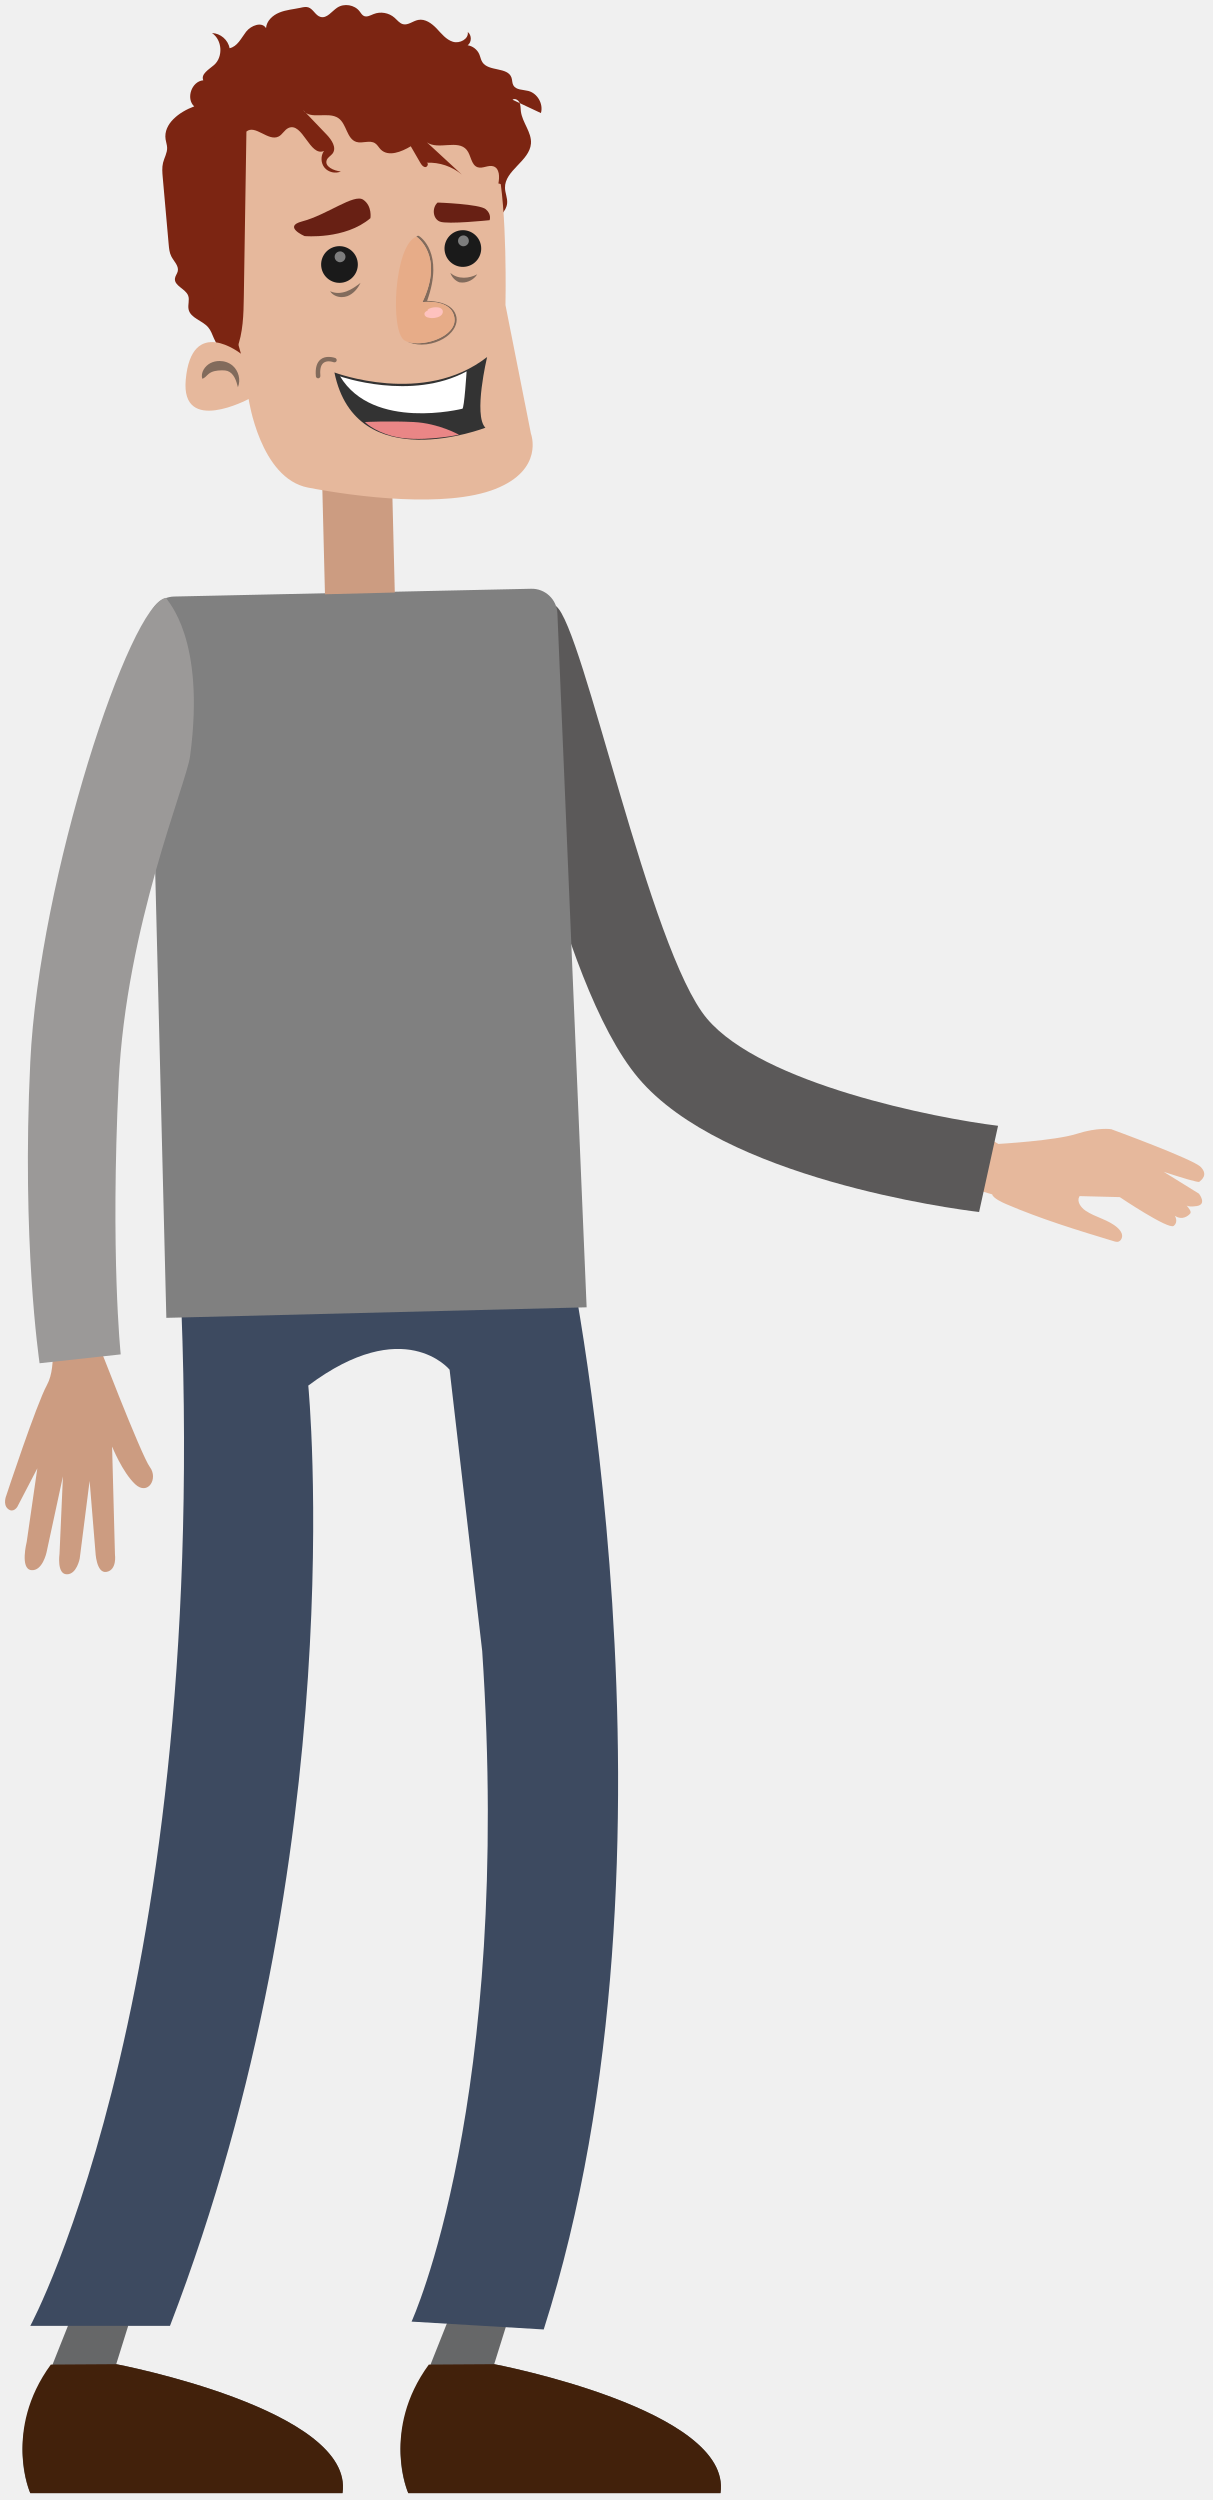
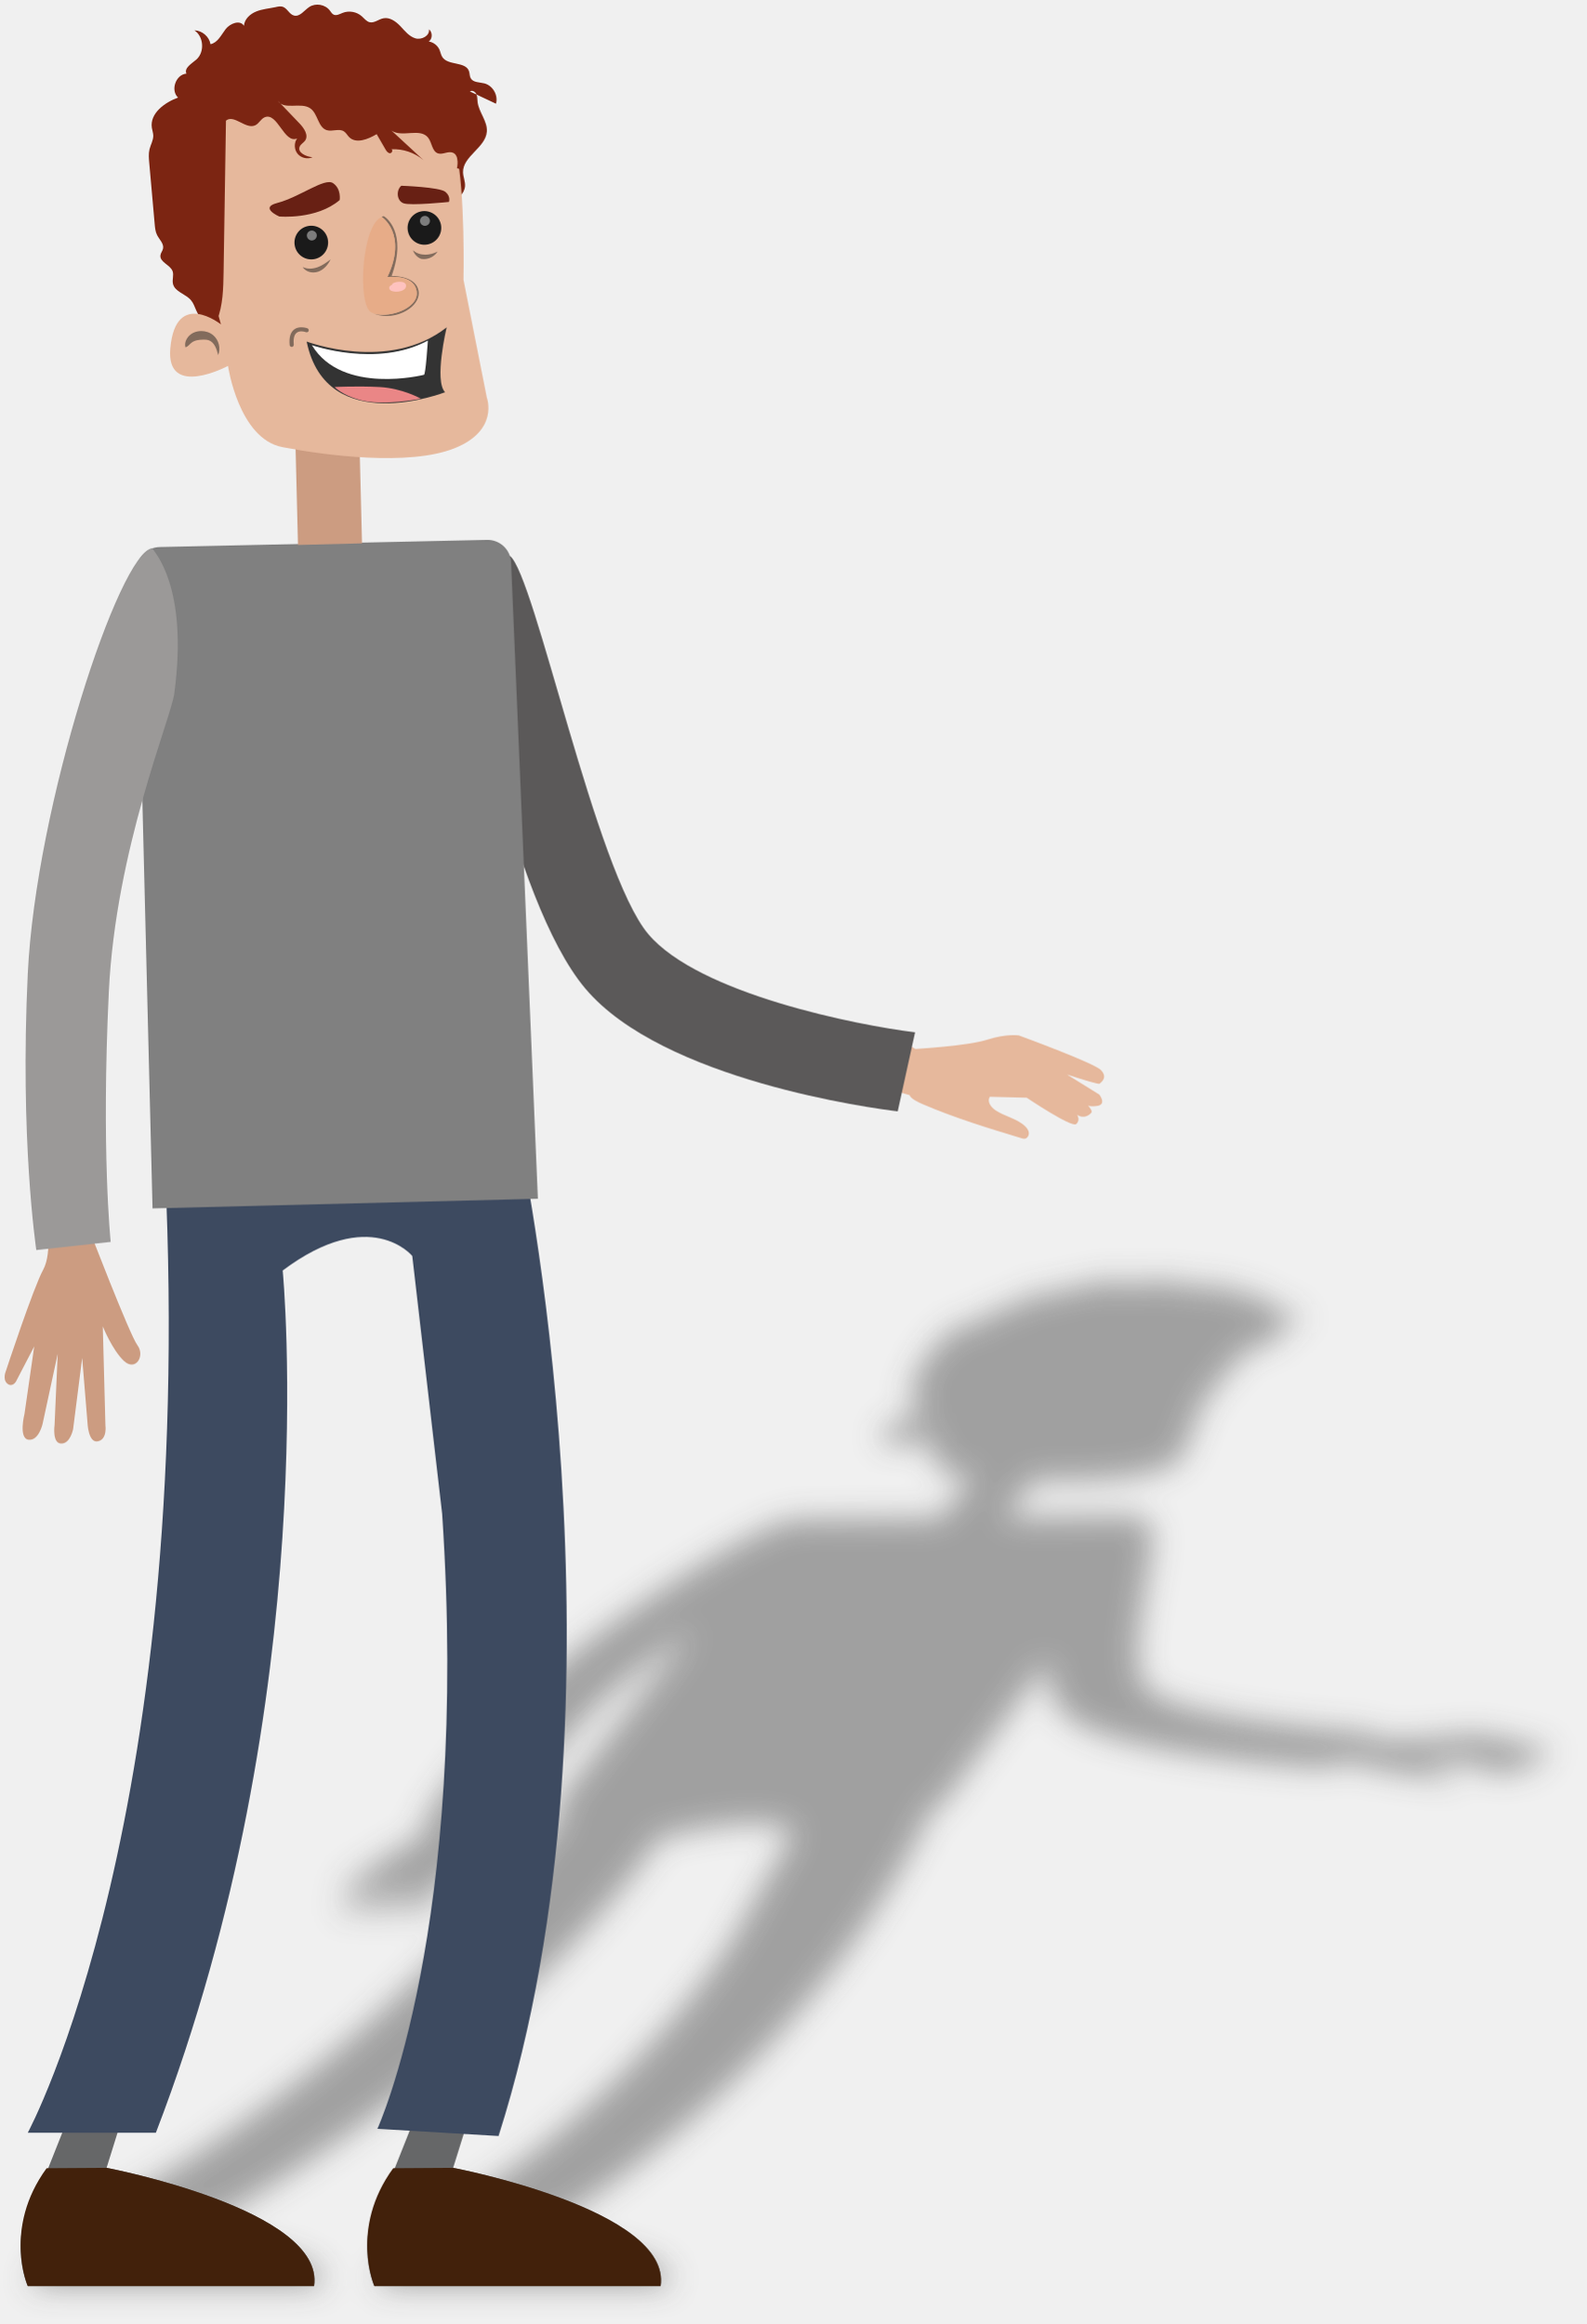
- <svg xmlns="http://www.w3.org/2000/svg" width="145px" height="299px" viewBox="0 0 145 299" version="1.1">
-   <defs />
+ <svg xmlns="http://www.w3.org/2000/svg" width="207px" height="303px" viewBox="0 0 207 303" version="1.1">
+   <defs>
+     <filter x="-3.0%" y="-4.6%" width="106.0%" height="109.1%" filterUnits="objectBoundingBox" id="filter-1">
+       <feGaussianBlur stdDeviation="2" in="SourceGraphic" />
+     </filter>
+   </defs>
  <g id="Page-1" stroke="none" stroke-width="1" fill-rule="evenodd">
    <g id="customer">
+       <path d="M104.515,198.184 L122.696,198.011 L126.911,192.577 C126.337,192.531 125.799,192.485 125.304,192.44 C119.987,191.955 122.092,187.772 122.092,187.772 C122.092,187.772 112.379,189.685 115.413,186.758 C117.209,185.025 119.161,184.69 120.656,184.783 C120.569,184.368 120.587,184.152 120.401,183.989 C120,183.623 118.68,183.509 118.845,183.042 C118.931,182.804 119.399,182.548 119.397,182.323 C119.392,181.953 118.124,181.807 118.574,181.411 C118.728,181.274 119.051,181.164 119.227,181.031 C119.607,180.745 119.186,180.507 119.103,180.247 C119.043,180.053 119.18,179.832 119.316,179.616 C120.059,178.439 120.798,177.267 121.541,176.09 C121.702,175.834 121.874,175.565 122.224,175.314 C122.592,175.05 123.159,174.798 123.369,174.525 C123.485,174.375 123.48,174.23 123.554,174.08 C123.962,173.255 126.413,172.629 128.422,172.343 C127.744,171.929 129.225,171.016 130.654,170.968 C130.597,170.641 131.805,170.394 132.613,170.161 C134.08,169.733 134.697,168.834 133.767,168.477 C134.764,168.486 135.401,168.838 135.206,169.275 C136.211,169.191 137.046,168.741 137.905,168.406 C138.761,168.076 140.252,167.855 140.447,168.217 C140.82,167.838 141.805,167.538 142.718,167.397 C143.636,167.251 144.533,167.225 145.44,167.146 C145.777,167.115 146.132,167.079 146.404,167.119 C146.94,167.203 146.907,167.556 147.46,167.626 C148.149,167.719 149.039,167.331 149.86,167.137 C150.893,166.894 152.067,166.983 152.378,167.335 C152.98,167.653 153.489,167.542 153.924,167.476 C154.881,167.326 155.827,167.406 156.277,167.67 C156.496,167.794 156.628,167.961 157.004,168.01 C157.567,168.076 158.33,167.838 158.998,167.785 C159.891,167.71 160.472,167.966 160.832,168.234 C161.189,168.508 161.48,168.825 162.199,168.935 C162.919,169.046 164.237,168.79 164.407,168.42 C164.755,168.587 164.435,168.962 163.81,169.12 C164.377,169.16 164.763,169.345 164.806,169.588 C164.827,169.729 164.748,169.883 164.827,170.011 C165.146,170.518 167.651,170.253 167.632,170.822 C167.627,170.954 167.468,171.104 167.516,171.228 C167.618,171.483 168.472,171.457 169.056,171.527 C170.051,171.651 170.313,172.215 169.597,172.696 C168.662,172.458 167.723,172.224 166.785,171.99 C167.144,171.902 167.466,172.003 167.494,172.145 C167.525,172.281 167.37,172.44 167.283,172.59 C166.938,173.189 167.673,173.705 167.065,174.305 C166.126,175.23 162.735,175.715 162.015,176.641 C161.806,176.91 161.881,177.174 161.606,177.443 C161.425,177.619 161.131,177.772 160.779,177.91 C159.208,180.243 156.933,182.817 156.933,182.817 L154.336,189.601 C154.336,189.601 154.391,191.492 147.638,192.515 C143.982,193.068 139.297,193.143 134.926,193.018 L131.115,197.93 L147.557,197.774 C148.941,197.759 149.805,198.145 149.771,198.691 C152.124,199.793 145.826,216.826 149.723,220.436 C153.445,223.888 172.719,225.687 179.832,226.088 L178.718,226.925 C179.069,227.044 186.062,226.872 188.891,226.511 C191.715,226.154 193.224,226.268 193.224,226.268 C193.224,226.268 201.692,227.842 202.262,228.257 C202.831,228.671 201.816,228.935 201.443,229.041 C201.275,229.09 199.517,228.825 197.631,228.517 L200.883,229.667 C200.883,229.667 201.426,230.231 200.072,230.32 C199.302,230.368 199.004,230.333 198.885,230.293 C199.014,230.399 199.226,230.615 198.981,230.707 C198.652,230.831 197.711,231.095 197.024,230.831 C197.024,230.831 197.234,231.144 196.45,231.364 C195.667,231.585 191.262,229.848 191.262,229.848 L186.511,229.795 C185.901,230.095 186.161,230.403 186.582,230.566 C187.487,230.923 188.936,231.038 189.651,231.466 C189.828,231.571 189.957,231.704 189.862,231.862 C189.772,232.017 189.389,232.193 189.023,232.206 C184.775,231.598 180.909,231.012 177.377,230.218 C177.017,230.139 176.034,229.901 176.124,229.702 L175.198,229.569 L173.783,230.633 C170.811,230.469 144.607,228.86 138.904,223.566 C137.19,221.978 136.65,219.398 136.743,216.543 L122.661,235.658 L121.673,235.669 C117.539,244.777 104.144,269.319 72.677,289.548 L68.233,289.429 L65.23,291.378 C65.23,291.378 91.783,293.767 86.639,298.175 L67.968,298.175 L49.296,298.175 C49.296,298.175 48.779,294.86 57.392,291.4 L61.333,289.244 L57.216,289.134 C57.216,289.134 78.885,277.58 95.089,253.78 L103.535,238.946 C103.535,238.946 100.554,235.997 85.937,239.784 C85.937,239.784 70.994,264.232 28.135,289.359 L23.136,289.359 L20.025,291.378 C20.025,291.378 46.577,293.767 41.434,298.175 L22.762,298.175 L4.09,298.175 C4.09,298.175 3.574,294.86 12.186,291.4 L15.929,289.359 L11.428,289.359 C11.428,289.359 46.67,272.276 73.788,236.193 L71.932,236.213 L90.133,212.749 C85.637,215.812 80.42,219.696 76.592,223.765 C67.982,232.916 64.901,238.091 64.874,238.14 L62.698,238.24 C62.791,240.051 63.023,243.633 63.416,244.082 C63.942,244.69 61.902,245.612 60.9,244.981 C59.901,244.346 59.798,242.998 59.798,242.998 L55.404,248.689 C55.404,248.689 55.003,249.495 53.65,249.605 C52.296,249.716 53.194,248.534 53.194,248.534 L55.601,244.809 L51.009,248.905 C51.009,248.905 49.943,249.751 48.757,249.733 C47.568,249.72 48.799,248.658 48.799,248.658 L52.609,244.571 L47.301,248.587 C47.301,248.587 45.977,249.588 44.694,249.513 C43.411,249.438 45.399,248.027 45.399,248.027 L49.898,244.148 L45.818,246.176 C45.818,246.176 45.06,246.524 44.607,246.286 C44.156,246.044 45.008,245.572 45.008,245.572 C45.008,245.572 52.613,240.758 54.724,239.744 C55.416,239.412 55.969,238.972 56.4,238.532 L54.778,238.607 C54.907,238.387 57.924,232.25 66.89,222.72 C76.008,213.031 99.006,198.488 103.478,198.254" id="!shadow" fill="#474747" opacity="0.47" filter="url(#filter-1)" />
      <g id="!customer">
        <path d="M20.996,10.875 C19.898,11.155 19.167,12.435 19.483,13.525 C20.616,12.985 21.749,12.455 22.882,11.925 C22.596,11.725 22.19,11.955 22.045,12.275 C21.9,12.585 21.923,12.945 21.885,13.285 C21.731,14.645 20.567,15.815 20.676,17.175 C20.844,19.275 23.832,20.375 23.781,22.475 C23.766,23.085 23.471,23.685 23.523,24.295 C23.609,25.315 24.563,25.985 25.323,26.665 C27.41,28.515 28.478,31.215 29.885,33.625 C32.655,38.375 36.978,42.195 42.028,44.365 C44.927,45.615 48.143,46.325 51.254,45.795 C54.364,45.265 57.338,43.345 58.598,40.455 C58.796,40.005 58.957,39.515 59.279,39.145 C59.985,38.315 61.4,38.055 61.624,36.995 C61.736,36.455 61.481,35.875 61.67,35.365 C61.983,34.525 63.372,34.195 63.253,33.295 C63.212,32.985 62.981,32.735 62.915,32.435 C62.774,31.785 63.393,31.245 63.692,30.655 C63.914,30.215 63.96,29.715 64.004,29.225 C64.24,26.555 64.477,23.895 64.714,21.225 C64.766,20.645 64.817,20.035 64.677,19.465 C64.529,18.865 64.171,18.295 64.188,17.675 C64.197,17.335 64.323,17.005 64.374,16.665 C64.652,14.795 62.722,13.375 60.951,12.725 C61.974,11.785 61.253,9.715 59.864,9.605 C60.193,8.865 59.19,8.305 58.577,7.775 C57.465,6.805 57.597,4.765 58.824,3.955 C57.82,3.975 56.889,4.775 56.721,5.765 C55.786,5.575 55.325,4.555 54.745,3.795 C54.164,3.045 52.856,2.545 52.361,3.365 C52.303,2.505 51.568,1.825 50.772,1.505 C49.975,1.175 49.1,1.115 48.259,0.935 C47.948,0.865 47.622,0.785 47.317,0.875 C46.711,1.065 46.451,1.865 45.839,2.025 C45.073,2.235 44.506,1.355 43.846,0.915 C43.015,0.365 41.768,0.565 41.163,1.365 C41.013,1.555 40.888,1.795 40.665,1.905 C40.297,2.085 39.88,1.835 39.5,1.685 C38.668,1.345 37.656,1.525 36.985,2.125 C36.664,2.405 36.392,2.785 35.976,2.895 C35.358,3.045 34.793,2.505 34.169,2.385 C33.338,2.215 32.545,2.795 31.961,3.405 C31.376,4.025 30.821,4.745 30.01,4.995 C29.199,5.245 28.094,4.665 28.232,3.825 C27.744,4.205 27.752,5.055 28.245,5.415 C27.645,5.505 27.105,5.925 26.86,6.475 C26.722,6.795 26.673,7.145 26.487,7.435 C25.746,8.585 23.461,7.985 23.007,9.275 C22.902,9.575 22.936,9.915 22.786,10.195 C22.471,10.775 21.639,10.715 20.996,10.875" id="Fill-1184" fill="#7C2512" transform="translate(42.08873, 23.28855) scale(-1, 1) translate(-42.08873, -23.28855) " />
        <path d="M7.469,159.855 C7.469,159.855 2.007,174.095 0.976,175.465 C-0.056,176.845 1.217,178.935 2.744,177.505 C4.271,176.065 5.497,173.005 5.497,173.005 L5.154,185.915 C5.154,185.915 4.884,187.745 6.145,187.995 C7.407,188.245 7.492,185.565 7.492,185.565 L8.186,177.115 L9.369,186.405 C9.369,186.405 9.731,188.325 10.931,188.285 C12.131,188.255 11.785,185.845 11.785,185.845 L11.376,176.575 L13.341,185.685 C13.341,185.685 13.833,187.955 15.178,187.785 C16.523,187.615 15.709,184.415 15.709,184.415 L14.439,175.615 L16.831,180.215 C16.831,180.215 17.299,181.005 17.951,180.465 C18.603,179.915 18.144,178.845 18.144,178.845 C18.144,178.845 14.545,167.925 13.278,165.625 C12.012,163.325 12.864,158.765 12.864,158.765 L7.826,159.725 L7.469,159.855" id="Fill-1185" fill="#CC9C81" transform="translate(9.451478, 173.5253) scale(-1, 1) translate(-9.451478, -173.5253) " />
        <path d="M138.346,136.815 C138.346,136.815 131.496,136.425 128.968,135.605 C126.441,134.795 124.837,135.055 124.837,135.055 C124.837,135.055 115.059,138.625 114.144,139.565 C113.23,140.505 114.025,141.105 114.31,141.345 C114.438,141.455 116.416,140.855 118.559,140.155 L114.349,142.765 C114.349,142.765 113.337,144.045 114.617,144.245 C115.347,144.355 115.674,144.275 115.826,144.185 C115.609,144.425 115.217,144.915 115.385,145.125 C115.612,145.405 116.333,146.005 117.24,145.405 C117.24,145.405 116.769,146.115 117.37,146.615 C117.969,147.115 123.82,143.175 123.82,143.175 L128.615,143.055 L128.673,143.135 C128.975,143.735 128.459,144.435 127.902,144.805 C126.7,145.615 125.155,145.875 124.084,146.845 C123.819,147.085 123.58,147.385 123.543,147.745 C123.505,148.095 123.741,148.495 124.096,148.525 C124.228,148.535 124.357,148.505 124.484,148.465 C128.85,147.145 133.204,145.815 137.397,144.015 C137.823,143.835 139.004,143.295 139.079,142.845 L144.029,141.405 L141.8,134.735 L138.346,136.815" id="Fill-1186" fill="#E6B89C" transform="translate(128.8729, 141.631) scale(-1, 1) translate(-128.8729, -141.631) " />
        <path d="M62.012,144.955 L59.745,134.645 C67.192,133.735 87.963,129.655 94.558,121.825 C101.46,113.635 109.338,74.995 112.607,72.495 L119.367,78.555 C118.696,82.495 112.529,117.345 102.772,128.925 C92.663,140.935 65.119,144.585 62.012,144.955" id="Fill-1187" fill="#5B5959" transform="translate(89.556, 108.725) scale(-1, 1) translate(-89.556, -108.725) " />
        <path d="M73.583,278.165 L75.017,282.755 C75.017,282.755 46.476,288.175 47.951,298.175 L85.294,298.175 C85.294,298.175 88.57,291.155 82.837,283.315 L79.398,274.665 L74.157,277.535 L73.583,278.165" id="Fill-1188" fill="#666768" transform="translate(67.06121, 286.42) scale(-1, 1) translate(-67.06121, -286.42) " />
        <path d="M75.017,282.755 C75.017,282.755 46.476,288.175 47.951,298.175 L85.294,298.175 C85.294,298.175 88.57,290.655 82.837,282.805 L75.017,282.755" id="Fill-1189" fill="#42210B" transform="translate(67.06121, 290.465) scale(-1, 1) translate(-67.06121, -290.465) " />
        <path d="M28.379,278.165 L29.812,282.755 C29.812,282.755 1.272,288.175 2.746,298.175 L40.09,298.175 C40.09,298.175 43.365,291.155 37.633,283.315 L34.193,274.665 L28.952,277.535 L28.379,278.165" id="Fill-1190" fill="#666768" transform="translate(21.85588, 286.42) scale(-1, 1) translate(-21.85588, -286.42) " />
        <path d="M29.812,282.755 C29.812,282.755 1.272,288.175 2.746,298.175 L40.09,298.175 C40.09,298.175 43.365,290.655 37.633,282.805 L29.812,282.755" id="Fill-1191" fill="#42210B" transform="translate(21.85588, 290.465) scale(-1, 1) translate(-21.85588, -290.465) " />
        <path d="M9.885,148.145 C9.885,148.145 -5.825,221.065 12.519,278.605 L28.325,277.665 C28.325,277.665 16.272,251.455 19.876,197.465 L23.776,163.815 C23.776,163.815 29.212,157.125 40.677,165.715 C40.677,165.715 35.272,221.175 57.219,278.175 L73.926,278.175 C73.926,278.175 51.323,236.515 56.237,148.345 L9.885,148.145" id="Fill-1192" fill="#3D4A60" transform="translate(38.77382, 213.375) scale(-1, 1) translate(-38.77382, -213.375) " />
        <path d="M24.454,70.415 L67.154,71.345 C68.855,71.385 70.202,72.795 70.16,74.495 L68.086,157.615 L17.819,156.355 L21.316,73.355 C21.387,71.685 22.781,70.375 24.454,70.415" id="Fill-1193" fill="#808080" transform="translate(43.99002, 114.0146) scale(-1, 1) translate(-43.99002, -114.0146) " />
        <polyline id="Fill-1194" fill="#CC9C81" transform="translate(42.862, 63.78) scale(-1, 1) translate(-42.862, -63.78) " points="38.866 56.485 47.217 56.695 46.858 71.075 38.507 70.865 38.866 56.485" />
        <path d="M56.155,47.725 C56.155,47.725 54.779,57.215 49.058,58.315 C43.337,59.415 32.563,60.805 26.662,58.485 C20.76,56.165 22.389,51.875 22.389,51.875 L25.438,36.485 C25.438,36.485 25.178,25.005 26.406,19.655 C27.633,14.315 31.427,11.345 32.73,9.875 C34.032,8.405 46.459,4.475 52.515,8.925 C58.571,13.375 62.159,22.185 61.751,24.665 C61.343,27.145 57.077,42.305 57.077,42.305 C57.077,42.305 62.976,37.625 63.678,45.425 C64.276,52.065 56.155,47.725 56.155,47.725" id="Fill-1195" fill="#E6B89C" transform="translate(42.9458, 33.30517) scale(-1, 1) translate(-42.9458, -33.30517) " />
        <path d="M38.462,31.145 C38.734,29.965 39.912,29.225 41.093,29.495 C42.274,29.765 43.012,30.945 42.741,32.125 C42.47,33.305 41.292,34.045 40.111,33.775 C38.929,33.505 38.191,32.325 38.462,31.145" id="Fill-1196" fill="#1A1A1A" transform="translate(40.6015, 31.635) scale(-1, 1) translate(-40.6015, -31.635) " />
        <path d="M52.577,41.215 C52.189,41.215 51.807,41.165 51.442,41.085 C50.737,40.925 50.098,40.625 49.611,40.265 C48.713,39.605 48.268,38.725 48.418,37.925 C48.742,36.195 51.031,35.995 51.927,35.985 C49.85,30.215 52.758,28.315 52.885,28.235 C52.924,28.205 52.967,28.195 53.009,28.195 C53.088,28.195 53.164,28.235 53.208,28.305 C53.208,28.305 49.81,30.545 52.487,36.135 C52.487,36.135 52.207,36.105 51.798,36.105 C50.767,36.105 48.913,36.335 48.659,38.005 C48.385,39.815 51.029,41.055 53.07,41.055 C53.604,41.055 54.096,40.965 54.485,40.785 C53.867,41.085 53.214,41.215 52.577,41.215 M54.608,40.725 C54.612,40.725 54.616,40.715 54.62,40.715 C54.616,40.715 54.612,40.725 54.608,40.725" id="Fill-1197" fill="#826B5C" transform="translate(51.50433, 34.705) scale(-1, 1) translate(-51.50433, -34.705) " />
        <path d="M43.068,28.235 C43.068,28.235 38.228,28.685 35.187,26.095 C35.187,26.095 34.949,24.635 36.05,23.885 C37.151,23.135 40.355,25.695 43.37,26.485 C45.683,27.095 43.068,28.235 43.068,28.235" id="Fill-1198" fill="#682014" transform="translate(39.74477, 26.00696) scale(-1, 1) translate(-39.74477, -26.00696) " />
        <path d="M51.932,26.335 C51.932,26.335 56.989,26.865 57.874,26.505 C58.76,26.155 58.832,24.815 58.146,24.225 C58.146,24.225 53.123,24.395 52.39,25.025 C51.657,25.645 51.932,26.335 51.932,26.335" id="Fill-1199" fill="#682014" transform="translate(55.24399, 25.42767) scale(-1, 1) translate(-55.24399, -25.42767) " />
        <path d="M51.923,28.305 C51.923,28.305 48.525,30.545 51.202,36.135 C51.202,36.135 47.729,35.675 47.374,38.005 C47.02,40.345 51.522,41.715 53.323,40.725 C55.123,39.725 54.567,29.265 51.923,28.305" id="Fill-1200" fill="#E7AC88" transform="translate(50.86194, 34.67783) scale(-1, 1) translate(-50.86194, -34.67783) " />
        <path d="M41.717,35.535 C41.496,35.535 41.275,35.495 41.07,35.425 C40.345,35.155 39.812,34.525 39.478,33.825 C40.001,34.235 40.551,34.625 41.177,34.855 C41.494,34.965 41.835,35.035 42.171,35.035 C42.499,35.035 42.824,34.965 43.12,34.825 C42.831,35.295 42.276,35.535 41.717,35.535" id="Fill-1201" fill="#826B5C" transform="translate(41.299, 34.68) scale(-1, 1) translate(-41.299, -34.68) " />
        <path d="M55.655,33.795 C54.945,33.795 54.237,33.415 53.864,32.805 C54.346,33.065 54.91,33.215 55.459,33.215 C56.058,33.215 56.638,33.035 57.074,32.635 C56.91,33.145 56.504,33.575 56.003,33.765 C55.888,33.785 55.772,33.795 55.655,33.795" id="Fill-1202" fill="#826B5C" transform="translate(55.469, 33.215) scale(-1, 1) translate(-55.469, -33.215) " />
        <path d="M24.298,46.315 C23.94,45.435 24.214,44.355 24.928,43.735 C25.358,43.365 25.924,43.175 26.491,43.175 C26.868,43.175 27.246,43.255 27.583,43.425 C28.26,43.775 28.775,44.565 28.566,45.295 C28.248,45.225 28.049,44.915 27.796,44.715 C27.379,44.375 26.806,44.305 26.268,44.295 C26.225,44.295 26.183,44.295 26.14,44.295 C25.942,44.295 25.743,44.305 25.555,44.365 C24.788,44.625 24.489,45.525 24.298,46.315" id="Fill-1203" fill="#826B5C" transform="translate(26.37683, 44.745) scale(-1, 1) translate(-26.37683, -44.745) " />
        <path d="M52.035,38.045 C51.83,38.045 51.626,38.015 51.43,37.955 C51.227,37.895 51.027,37.795 50.895,37.635 C50.763,37.465 50.715,37.225 50.824,37.045 C50.926,36.875 51.136,36.795 51.334,36.765 C51.426,36.755 51.519,36.745 51.612,36.745 C51.964,36.745 52.315,36.845 52.612,37.025 L52.487,37.045 C52.625,37.185 52.865,37.245 52.943,37.425 C53.003,37.565 52.941,37.735 52.829,37.835 C52.718,37.935 52.567,37.985 52.418,38.005 C52.292,38.035 52.163,38.045 52.035,38.045" id="Fill-1204" fill="#FEC2BE" transform="translate(51.86496, 37.395) scale(-1, 1) translate(-51.86496, -37.395) " />
        <path d="M40.672,31.365 C40.624,31.365 40.576,31.355 40.527,31.345 C40.179,31.265 39.961,30.915 40.041,30.565 C40.11,30.275 40.376,30.065 40.671,30.065 C40.719,30.065 40.768,30.075 40.816,30.085 C41.165,30.165 41.382,30.515 41.302,30.855 C41.233,31.155 40.967,31.365 40.672,31.365" id="Fill-1205" fill="#7D7D7D" transform="translate(40.67148, 30.715) scale(-1, 1) translate(-40.67148, -30.715) " />
        <path d="M39.98,45.245 C39.971,45.245 39.962,45.245 39.953,45.245 L39.901,45.235 C39.781,45.195 39.699,45.075 39.712,44.945 C39.763,44.415 39.741,43.715 39.338,43.405 C39.158,43.265 38.932,43.215 38.723,43.215 C38.402,43.215 38.124,43.325 38.119,43.325 C38.088,43.335 38.057,43.335 38.026,43.335 C37.917,43.335 37.814,43.275 37.773,43.165 C37.722,43.025 37.793,42.875 37.932,42.815 C37.956,42.805 38.3,42.685 38.721,42.685 C39.026,42.685 39.372,42.745 39.665,42.975 C40.146,43.345 40.342,44.025 40.247,45.005 C40.234,45.135 40.117,45.245 39.98,45.245" id="Fill-1206" fill="#826B5C" transform="translate(39.01362, 43.965) scale(-1, 1) translate(-39.01362, -43.965) " />
        <path d="M58.26,44.545 C58.26,44.545 47.544,48.615 39.997,42.695 C39.997,42.695 41.67,49.675 40.204,51.155 C40.204,51.155 55.685,57.185 58.26,44.545" id="Fill-1207" fill="#333333" transform="translate(49.1285, 47.64377) scale(-1, 1) translate(-49.1285, -47.64377) " />
        <path d="M40.678,44.415 C40.678,44.415 40.959,48.925 41.191,48.885 C41.191,48.885 51.854,51.575 55.806,45.015 C55.806,45.015 47.302,48.005 40.678,44.415" id="Fill-1208" fill="#FFFFFF" transform="translate(48.242, 46.92307) scale(-1, 1) translate(-48.242, -46.92307) " />
        <path d="M54.892,50.475 C54.892,50.475 52.054,50.325 49.054,50.475 C46.054,50.625 43.644,51.995 43.644,51.995 C43.644,51.995 48.528,53.015 51.66,52.145 C53.953,51.505 54.892,50.475 54.892,50.475" id="Fill-1209" fill="#EA8686" transform="translate(49.268, 51.4523) scale(-1, 1) translate(-49.268, -51.4523) " />
        <path d="M53.219,29.235 C53.49,28.055 54.668,27.315 55.85,27.585 C57.031,27.855 57.769,29.035 57.497,30.215 C57.226,31.395 56.049,32.135 54.867,31.865 C53.686,31.595 52.948,30.415 53.219,29.235" id="Fill-1210" fill="#1A1A1A" transform="translate(55.35782, 29.725) scale(-1, 1) translate(-55.35782, -29.725) " />
        <path d="M55.429,29.455 C55.381,29.455 55.332,29.445 55.284,29.435 C54.935,29.355 54.718,29.005 54.798,28.665 C54.866,28.365 55.133,28.155 55.428,28.155 C55.476,28.155 55.524,28.165 55.573,28.175 C55.921,28.255 56.138,28.605 56.058,28.955 C55.99,29.255 55.724,29.455 55.429,29.455" id="Fill-1211" fill="#7D7D7D" transform="translate(55.428, 28.805) scale(-1, 1) translate(-55.428, -28.805) " />
        <path d="M21.791,163.045 C21.845,162.545 23.935,148.625 22.901,127.005 C21.848,105.025 10.953,72.035 6.676,71.505 L6.624,71.545 C6.563,71.885 1.889,76.265 3.79,90.445 C4.233,93.755 11.436,110.705 12.33,129.375 C13.323,150.135 12.097,161.875 12.084,161.985 L21.791,163.045" id="Fill-1212" fill="#9B9998" transform="translate(13.26131, 117.275) scale(-1, 1) translate(-13.26131, -117.275) " />
        <path d="M55.457,41.785 C54.683,39.795 54.639,37.615 54.606,35.495 C54.503,28.905 54.399,22.325 54.296,15.735 C53.251,14.855 51.69,16.945 50.462,16.335 C49.987,16.105 49.752,15.525 49.268,15.305 C47.571,14.545 46.724,18.795 45.017,18.055 C45.436,18.635 45.408,19.505 44.952,20.055 C44.496,20.605 43.653,20.805 43.001,20.505 C43.854,20.435 45.017,19.895 44.677,19.115 C44.538,18.795 44.18,18.625 43.977,18.345 C43.483,17.645 44.105,16.725 44.694,16.105 C45.638,15.115 46.583,14.135 47.528,13.145 C46.716,14.415 44.522,13.265 43.289,14.135 C42.294,14.835 42.306,16.615 41.143,16.975 C40.417,17.195 39.541,16.715 38.906,17.135 C38.627,17.315 38.471,17.635 38.237,17.875 C37.318,18.795 35.758,18.165 34.639,17.495 C34.259,18.155 33.879,18.805 33.499,19.465 C33.361,19.705 33.178,19.965 32.904,19.985 C32.63,19.995 32.467,19.505 32.737,19.465 C31.222,19.385 29.684,19.905 28.528,20.885 C29.922,19.595 31.316,18.315 32.709,17.025 C31.339,17.985 28.995,16.635 27.942,17.935 C27.415,18.585 27.433,19.735 26.638,20.005 C26.022,20.205 25.329,19.675 24.721,19.905 C24.001,20.175 24.015,21.185 24.16,21.945 C23.886,21.965 23.629,22.135 23.494,22.375 C23.028,20.375 23.051,18.235 23.779,16.325 C24.655,14.015 26.48,12.185 28.493,10.755 C31.531,8.605 35.061,7.225 38.663,6.275 C40.206,5.875 41.791,5.545 43.384,5.625 C45.716,5.745 47.909,6.745 49.953,7.875 C51.658,8.815 53.324,9.865 54.687,11.265 C56.609,13.225 57.836,15.735 59.029,18.215 C59.57,19.325 60.114,20.455 60.378,21.675 C60.686,23.085 60.601,24.545 60.443,25.985 C59.832,31.505 58.127,36.905 55.457,41.785" id="Fill-1213" fill="#7C2512" transform="translate(41.88371, 23.69898) scale(-1, 1) translate(-41.88371, -23.69898) " />
      </g>
    </g>
  </g>
</svg>
